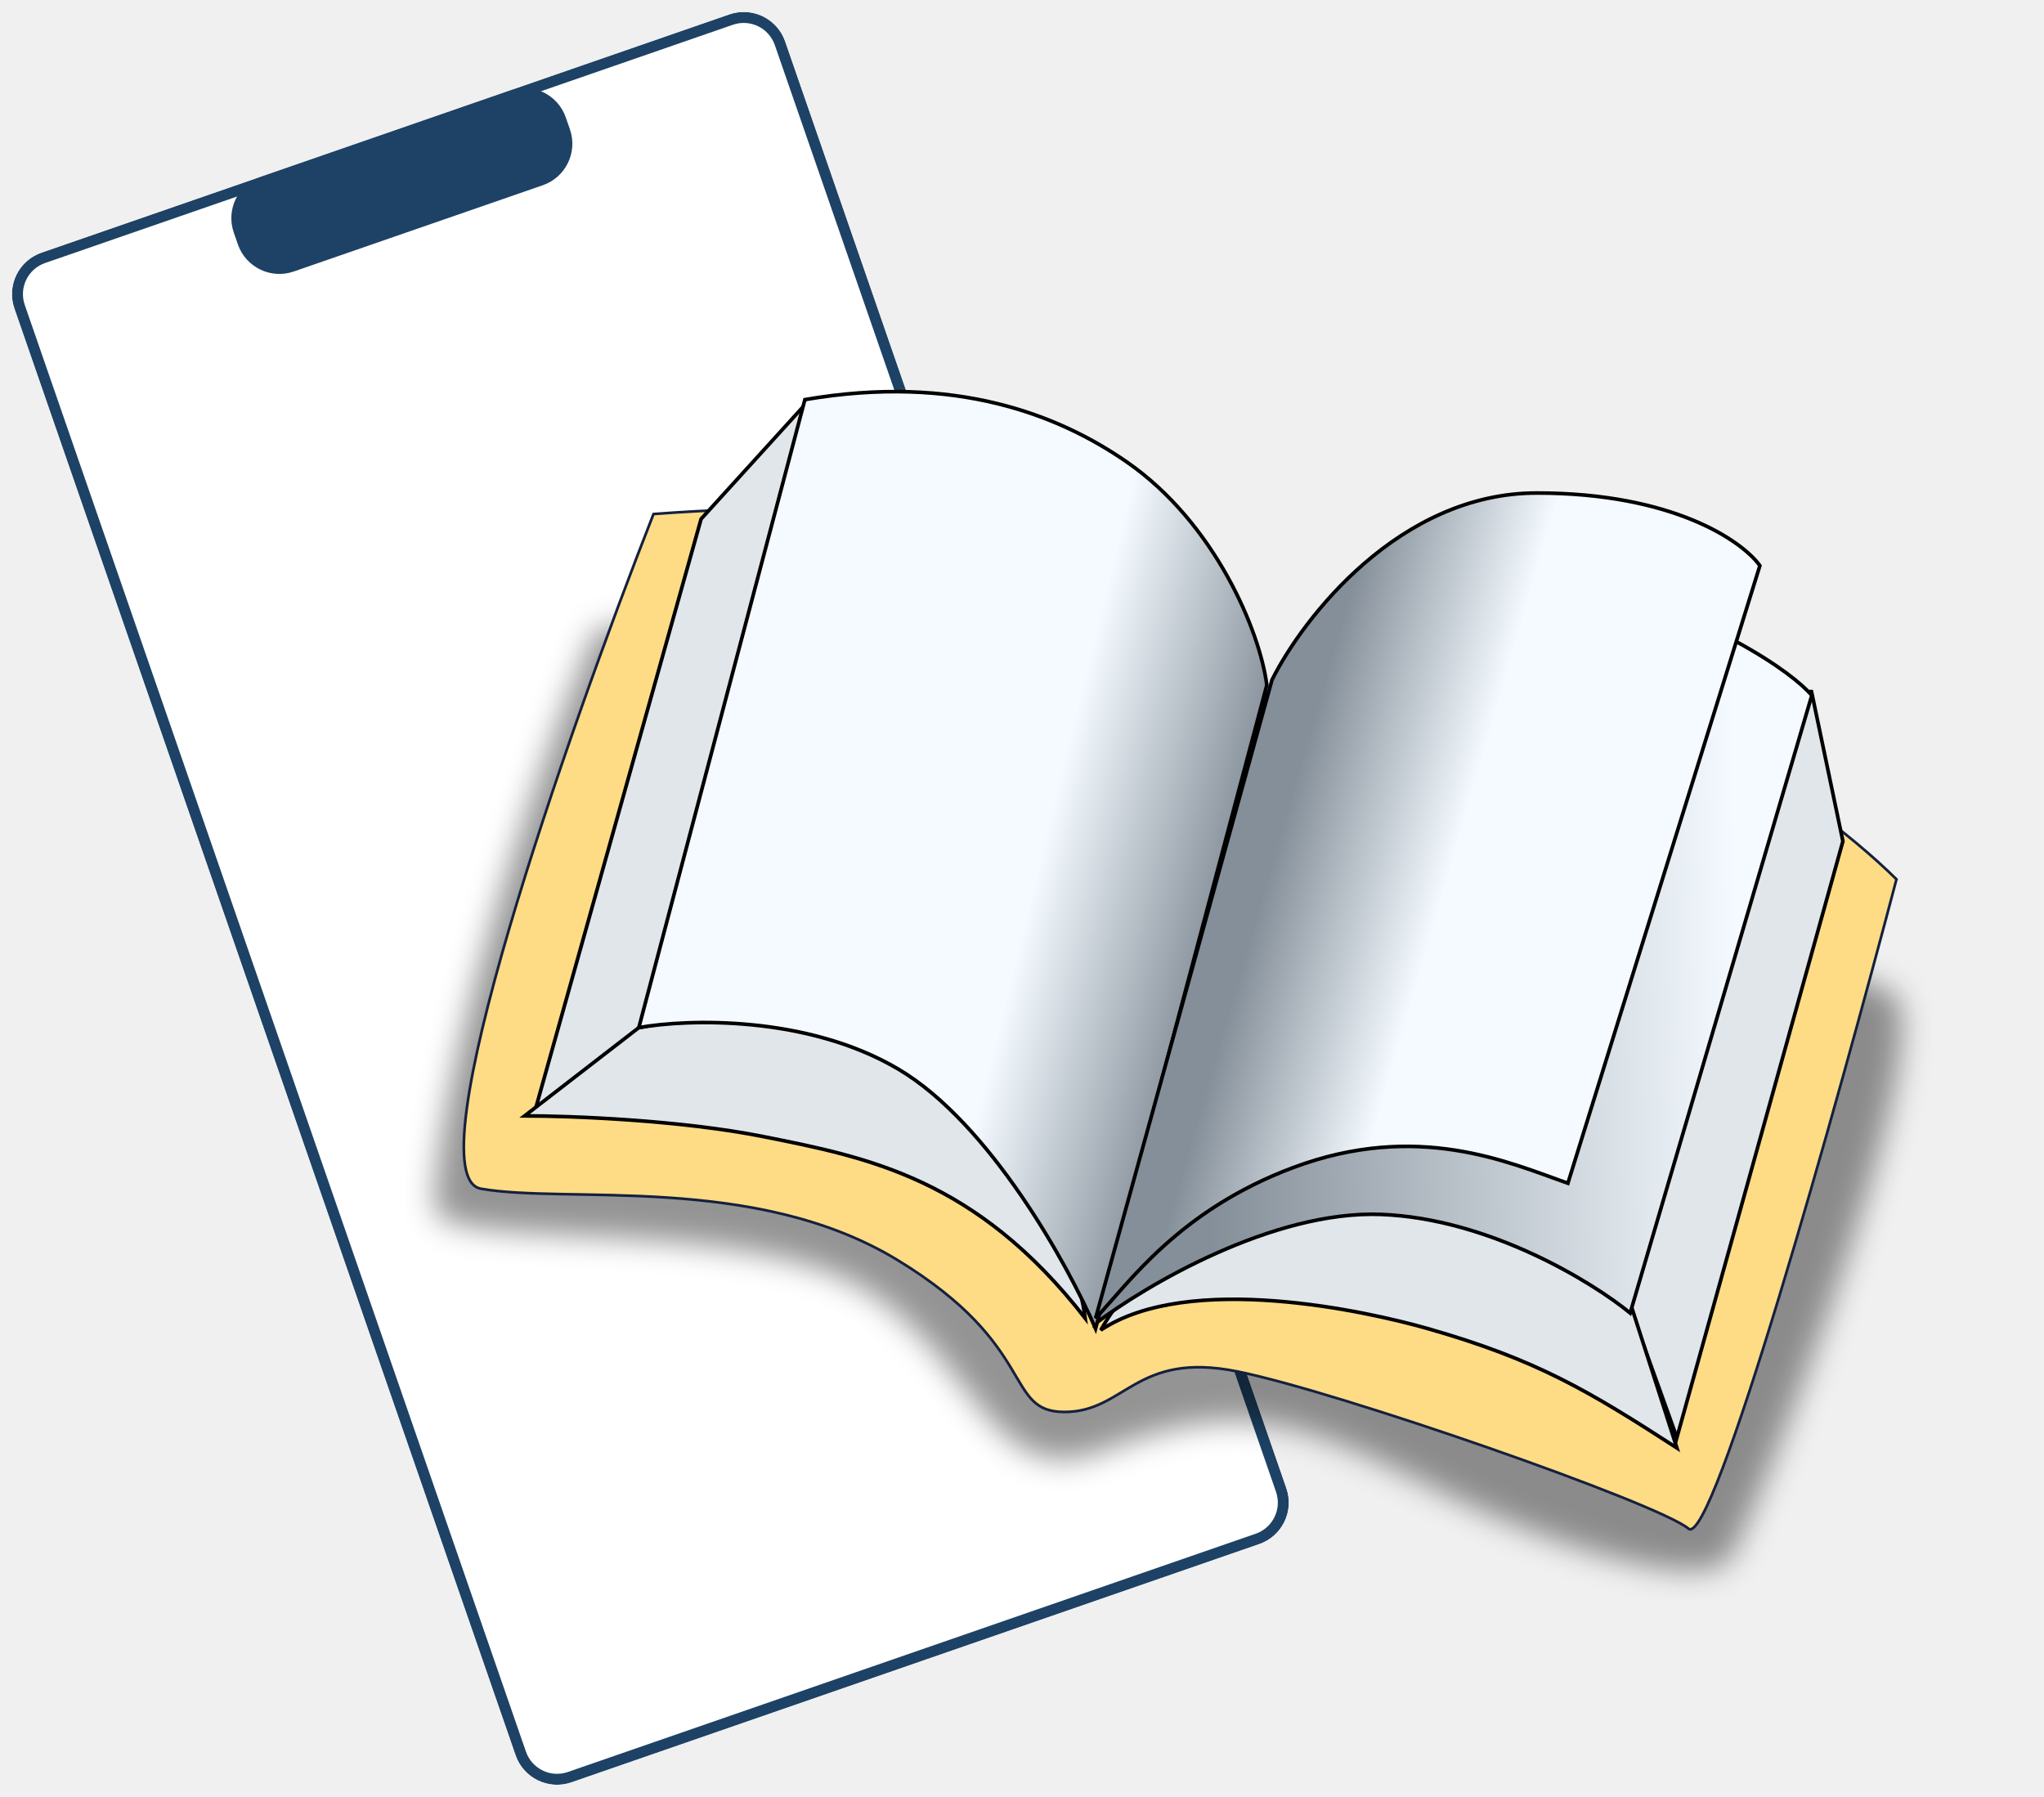
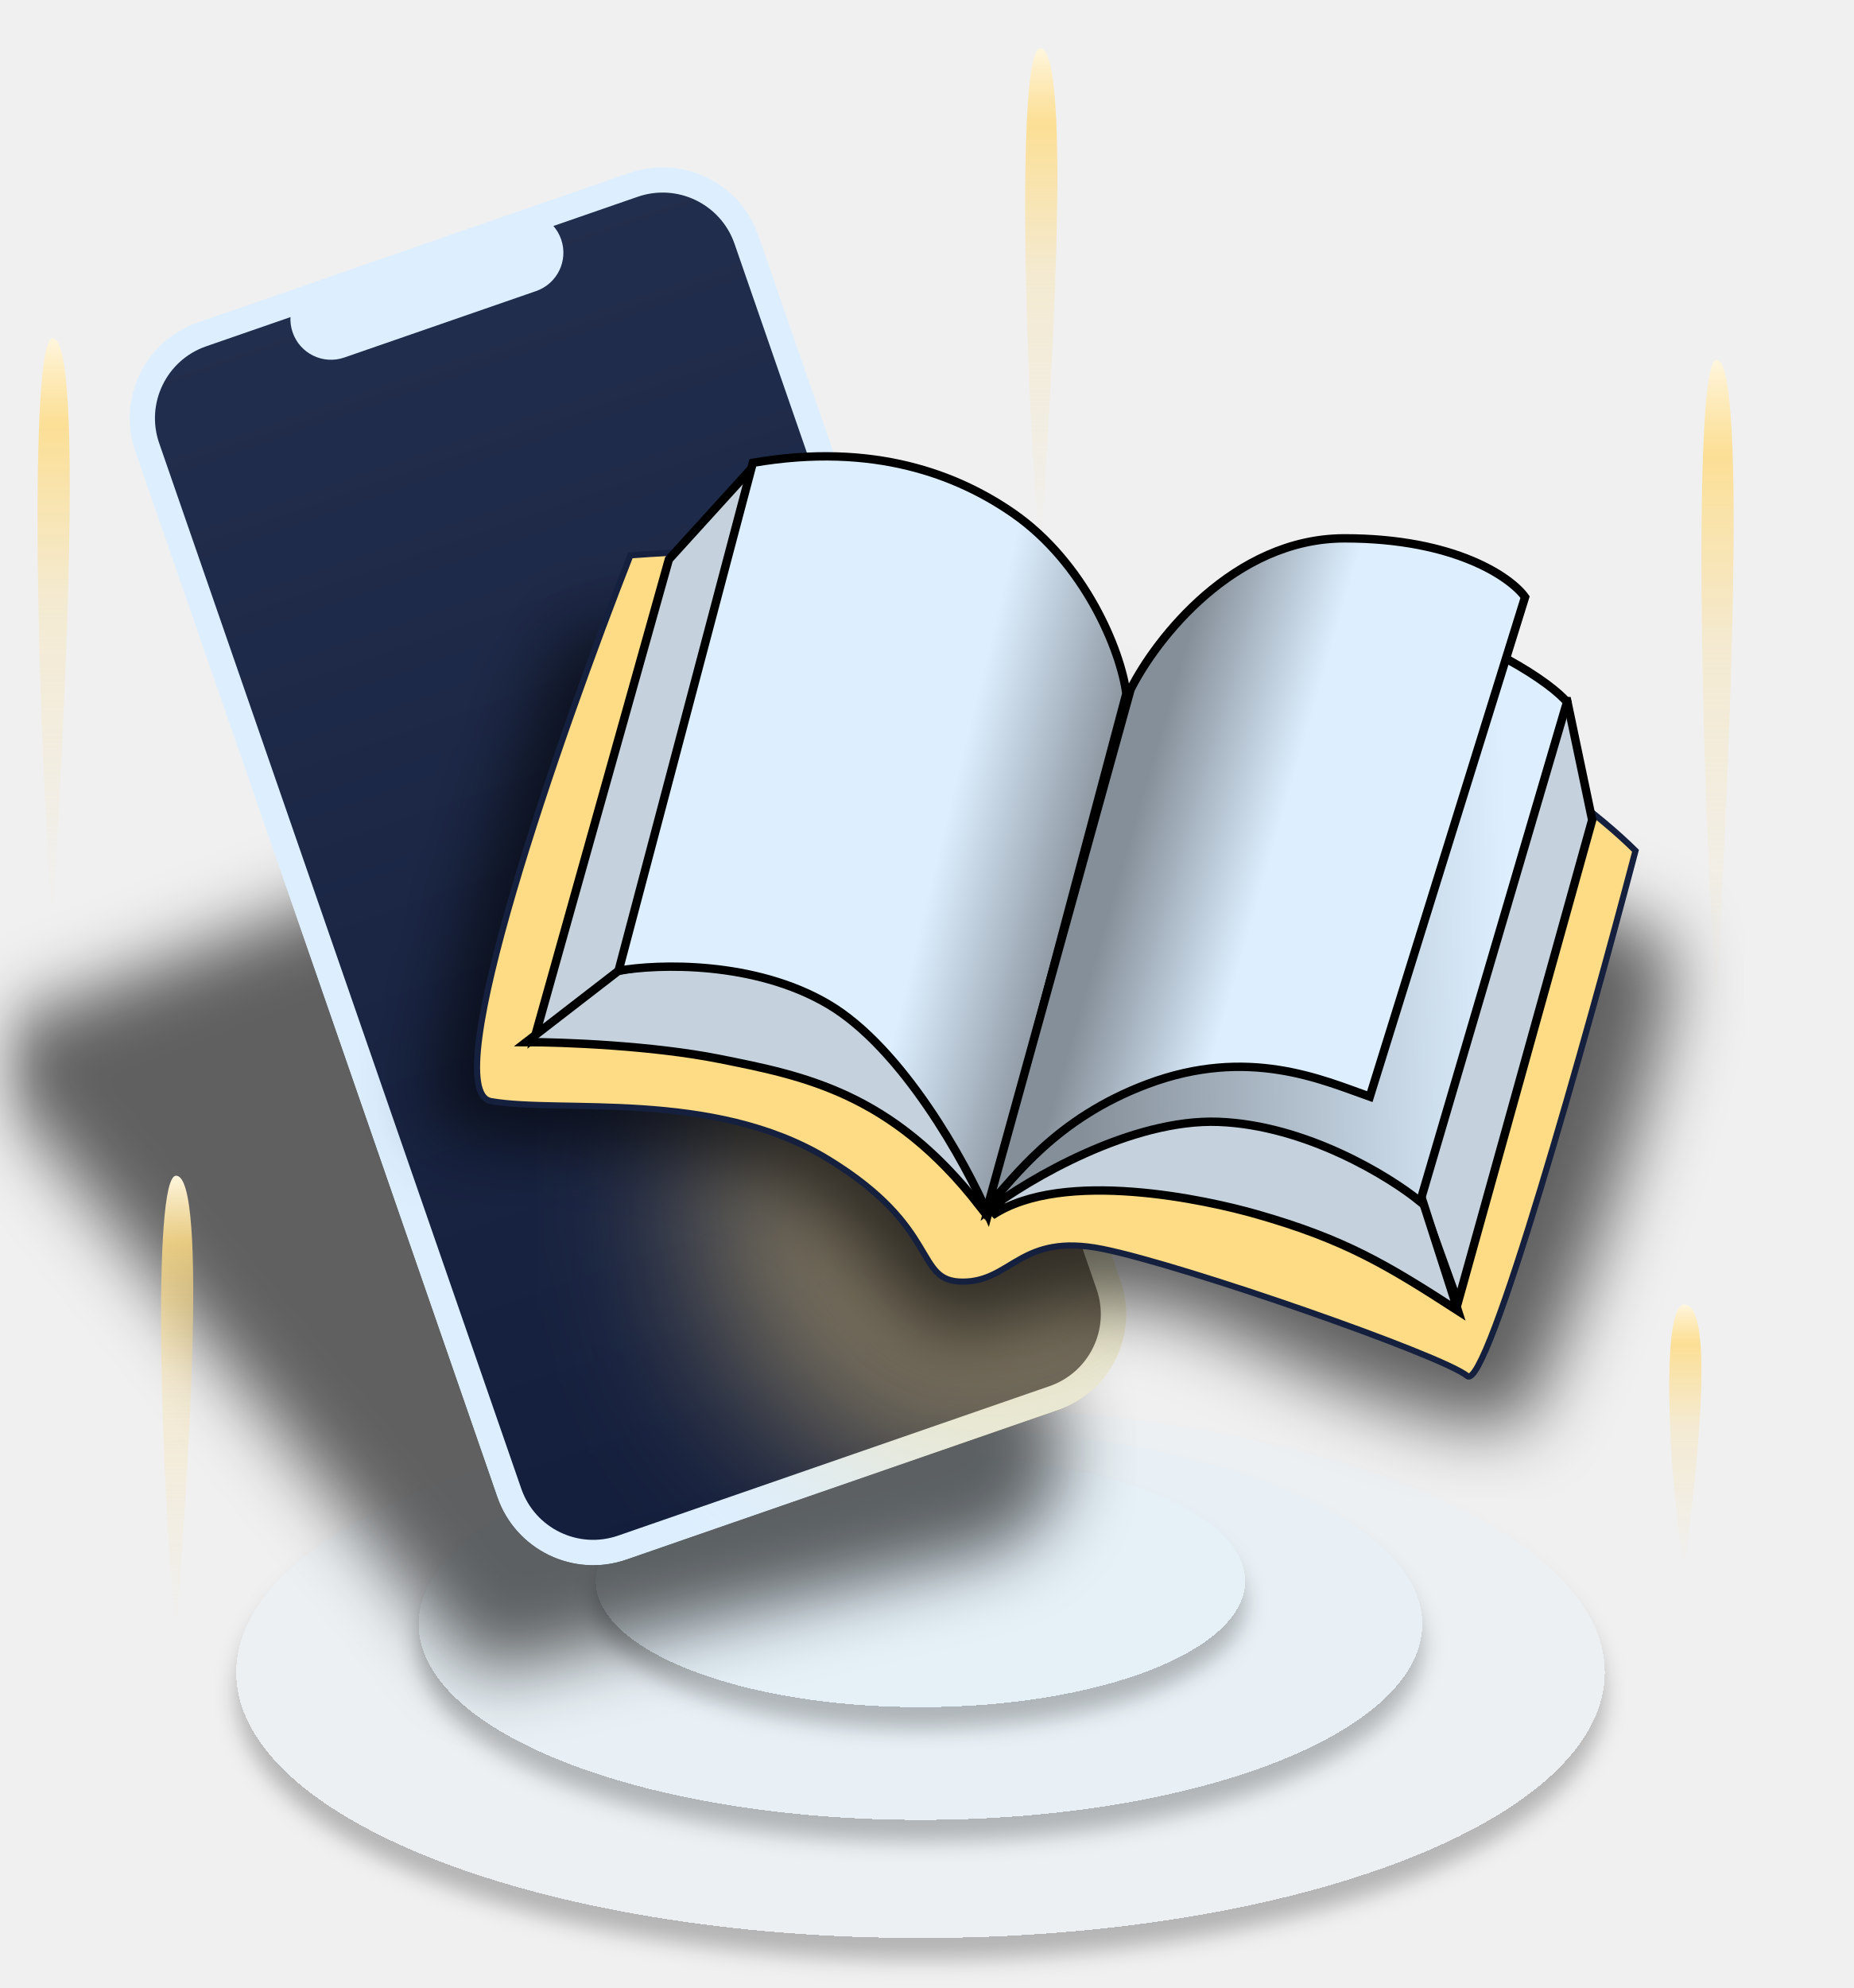
- <svg xmlns="http://www.w3.org/2000/svg" width="215" height="189" viewBox="0 0 215 189" fill="none">
-   <mask id="mask0_184_71" style="mask-type:alpha" maskUnits="userSpaceOnUse" x="1" y="1" width="135" height="187">
-     <rect x="0.735" y="28.444" width="84.652" height="169.14" rx="4.042" transform="rotate(-19.1066 0.734582 28.4437)" fill="url(#paint0_linear_184_71)" stroke="#DDEFFF" stroke-width="1.155" />
-   </mask>
-   <g mask="url(#mask0_184_71)">
-     <rect x="0.735" y="28.444" width="84.652" height="169.14" rx="4.042" transform="rotate(-19.1066 0.734582 28.4437)" fill="white" stroke="#1D4265" stroke-width="1.155" />
-     <rect x="23.077" y="20.093" width="36.963" height="10.561" rx="4.619" transform="rotate(-19.1066 23.0767 20.0933)" fill="#1D4265" />
+ <svg xmlns="http://www.w3.org/2000/svg" width="207" height="222" viewBox="0 0 207 222" fill="none">
+   <g clip-path="url(#clip0_97_419)">
+     <path d="M191.72 111.507C190.005 88.379 189.013 40.166 191.72 40.166C195.352 40.166 192.931 89.519 191.72 111.507Z" fill="url(#paint0_linear_97_419)" />
+     <path d="M116.183 61.749C114.468 43.479 113.476 5.396 116.183 5.396C119.815 5.396 117.394 44.38 116.183 61.749Z" fill="url(#paint1_linear_97_419)" />
+     <path d="M188.123 175.054C186.408 165.531 185.416 145.679 188.123 145.679C191.755 145.679 189.334 166 188.123 175.054Z" fill="url(#paint2_linear_97_419)" />
+     <path d="M5.875 102.515C4.16 81.524 3.168 37.769 5.875 37.769C9.507 37.769 7.086 82.559 5.875 102.515Z" fill="url(#paint3_linear_97_419)" />
+     <g filter="url(#filter0_d_97_419)">
+       <ellipse cx="102.814" cy="186.744" rx="76.436" ry="29.675" fill="#DDEFFF" fill-opacity="0.18" shape-rendering="crispEdges" />
+     </g>
+     <g filter="url(#filter1_d_97_419)">
+       <ellipse cx="102.814" cy="181.349" rx="56.053" ry="21.882" fill="#DDEFFF" fill-opacity="0.18" shape-rendering="crispEdges" />
+     </g>
+     <g filter="url(#filter2_d_97_419)">
+       <ellipse cx="102.814" cy="176.553" rx="36.27" ry="14.088" fill="#DDEFFF" fill-opacity="0.18" shape-rendering="crispEdges" />
+     </g>
+     <g filter="url(#filter3_f_97_419)">
+       <path d="M-4.197 116.303L53.655 93.822L115.264 153.281C122.074 159.854 118.941 171.355 109.739 173.567L53.655 187.044L-4.197 116.303Z" fill="black" fill-opacity="0.6" />
+     </g>
+     <path d="M19.664 182.248C17.949 165.728 16.957 131.291 19.664 131.291C23.296 131.291 20.874 166.542 19.664 182.248Z" fill="url(#paint4_linear_97_419)" />
+     <mask id="mask0_97_419" style="mask-type:alpha" maskUnits="userSpaceOnUse" x="14" y="18" width="112" height="157">
+       <rect x="13.193" y="40.579" width="70.845" height="143.39" rx="9.918" transform="rotate(-19.1066 13.1931 40.5792)" fill="url(#paint5_linear_97_419)" stroke="#DDEFFF" stroke-width="2.834" />
+     </mask>
+     <g mask="url(#mask0_97_419)">
+       <rect x="13.193" y="40.579" width="70.845" height="143.39" rx="9.918" transform="rotate(-19.1066 13.1931 40.5792)" fill="url(#paint6_linear_97_419)" stroke="#DDEFFF" stroke-width="2.834" />
+       <rect x="31.205" y="32.84" width="31.738" height="9.068" rx="4.534" transform="rotate(-19.1066 31.2054 32.84)" fill="#DDEFFF" />
+       <g filter="url(#filter4_f_97_419)">
+         <circle cx="110.908" cy="134.288" r="33.572" fill="#FEDC85" fill-opacity="0.43" />
+       </g>
+     </g>
+     <g filter="url(#filter5_f_97_419)">
+       <path d="M48.26 124.996C48.26 113.905 57.052 85.029 63.547 70.441C94.721 65.645 179.55 102.215 185.545 104.613C191.54 107.011 172.956 154.072 170.558 157.968C168.16 161.865 151.973 156.17 143.58 151.973C129.192 144.779 124.696 142.981 110.908 148.077C100.685 151.855 99.217 138.784 88.426 132.49C76.798 125.706 48.26 129.192 48.26 124.996Z" fill="black" fill-opacity="0.6" />
+     </g>
+     <path d="M54.835 122.957C48.603 121.857 62.624 81.871 70.414 62.015C75.727 61.616 80.892 61.455 85.902 61.502C100.852 61.641 111.11 79.176 123.109 82.204C137.493 85.835 152.932 75.415 162.474 80.659C171.752 85.757 178.586 90.964 182.676 95.006C177.331 115.32 166.089 155.49 163.89 153.657C161.14 151.366 132.273 141.286 123.109 139.453C113.944 137.62 113.028 143.118 107.529 143.118C102.031 143.118 105.238 137.162 92.408 129.372C79.578 121.582 62.624 124.332 54.835 122.957Z" fill="#FEDC85" stroke="#15203E" stroke-width="0.687" />
+     <path d="M84.087 52.151L74.712 62.465L59.714 115.905L69.089 108.873L84.087 52.151Z" fill="#C5D2DD" stroke="black" stroke-width="0.938" />
+     <path d="M174.977 77.929L177.838 91.57L162.844 145.432L158.625 133.713L174.977 77.929Z" fill="#C5D2DD" stroke="black" stroke-width="0.938" />
+     <path d="M95.34 112.622C104.025 117.506 108.623 128.715 109.404 134.653C99.559 121.997 89.715 120.122 80.34 118.247C72.839 116.748 62.839 116.373 58.776 116.373L69.089 108.404C78.933 106.528 87.84 108.403 95.34 112.622Z" fill="#C5D2DD" stroke="black" stroke-width="0.938" />
+     <path d="M129.092 124.339C119.205 125.581 113.777 130.521 110.811 135.723C118.779 130.433 134.897 134.033 140.343 135.589C150.187 138.401 154.875 141.213 162.844 146.369L158.625 133.244C146.905 124.807 137.63 123.267 129.092 124.339Z" fill="#C5D2DD" stroke="black" stroke-width="0.938" />
+     <path d="M125.808 78.4L110.342 135.122C114.873 131.684 126.373 124.902 136.123 125.276C145.874 125.651 155.187 131.369 158.625 134.182L175.029 78.398C173.31 76.366 166.309 71.273 152.059 67.148C137.808 63.024 128.621 72.931 125.808 78.4Z" fill="url(#paint7_linear_97_419)" stroke="black" stroke-width="0.938" />
+     <path d="M69.089 108.404L84.087 51.682C97.681 49.338 107.056 53.087 113.15 57.306C121.15 62.843 125.183 72.618 125.808 77.462L110.342 135.59C107.841 129.809 100.778 117.028 92.527 112.153C84.277 107.278 73.464 107.622 69.089 108.404Z" fill="url(#paint8_linear_97_419)" stroke="black" stroke-width="0.938" />
+     <path d="M150.183 60.117C137.808 60.117 129.089 71.368 126.277 76.994L110.342 134.653C113.31 131.528 117.841 124.926 128.154 121.058C139.404 116.838 147.686 120.588 152.999 122.463L170.341 66.678C168.778 64.491 162.559 60.116 150.183 60.117Z" fill="url(#paint9_linear_97_419)" stroke="black" stroke-width="0.938" />
  </g>
-   <g filter="url(#filter0_f_184_71)">
-     <path d="M45.727 127.016C45.727 114.656 55.526 82.473 62.764 66.215C97.508 60.869 192.052 101.627 198.733 104.299C205.415 106.972 184.702 159.422 182.029 163.765C179.357 168.108 161.317 161.76 151.963 157.083C135.927 149.065 130.916 147.061 115.548 152.74C104.155 156.951 102.519 142.384 90.493 135.368C77.533 127.808 45.727 131.693 45.727 127.016Z" fill="black" fill-opacity="0.42" />
-   </g>
-   <path d="M50.596 125.045C43.338 123.764 59.668 77.195 68.74 54.071C74.927 53.606 80.943 53.419 86.778 53.473C104.188 53.635 116.135 74.057 130.109 77.584C146.861 81.812 164.841 69.677 175.954 75.784C186.759 81.722 194.718 87.785 199.482 92.493C193.256 116.151 180.164 162.933 177.603 160.799C174.401 158.131 140.781 146.391 130.109 144.256C119.436 142.121 118.368 148.525 111.965 148.525C105.561 148.525 109.297 141.588 94.355 132.516C79.413 123.444 59.668 126.646 50.596 125.045Z" fill="#FEDC85" stroke="#15203E" stroke-width="0.28" />
-   <path d="M84.663 42.583L73.745 54.594L56.278 116.832L67.196 108.642L84.663 42.583Z" fill="#E1E6EB" stroke="black" stroke-width="0.382" />
-   <path d="M190.515 72.604L193.847 88.49L176.385 151.219L171.471 137.571L190.515 72.604Z" fill="#E1E6EB" stroke="black" stroke-width="0.382" />
-   <path d="M97.769 113.008C107.883 118.697 113.238 131.751 114.148 138.666C102.683 123.927 91.218 121.743 80.299 119.56C71.564 117.814 59.918 117.378 55.186 117.378L67.196 108.096C78.661 105.912 89.034 108.095 97.769 113.008Z" fill="#E1E6EB" stroke="black" stroke-width="0.382" />
-   <path d="M137.077 126.654C125.563 128.1 119.241 133.854 115.786 139.912C125.067 133.752 143.837 137.944 150.18 139.756C161.644 143.031 167.104 146.306 176.385 152.311L171.471 137.025C157.822 127.199 147.021 125.405 137.077 126.654Z" fill="#E1E6EB" stroke="black" stroke-width="0.382" />
-   <path d="M133.252 73.153L115.24 139.212C120.517 135.208 133.91 127.31 145.266 127.746C156.621 128.182 167.467 134.842 171.471 138.117L190.575 73.15C188.574 70.785 180.421 64.853 163.824 60.049C147.227 55.246 136.528 66.784 133.252 73.153Z" fill="url(#paint1_linear_184_71)" stroke="black" stroke-width="0.382" />
-   <path d="M67.196 108.096L84.663 42.038C100.495 39.307 111.414 43.674 118.511 48.587C127.827 55.036 132.524 66.42 133.252 72.061L115.24 139.758C112.328 133.025 104.102 118.14 94.493 112.462C84.884 106.785 72.292 107.186 67.196 108.096Z" fill="url(#paint2_linear_184_71)" stroke="black" stroke-width="0.382" />
-   <path d="M161.64 51.86C147.227 51.861 137.074 64.964 133.798 71.515L115.24 138.666C118.697 135.026 123.974 127.337 135.985 122.833C149.087 117.919 158.732 122.286 164.919 124.469L185.115 59.502C183.296 56.954 176.053 51.859 161.64 51.86Z" fill="url(#paint3_linear_184_71)" stroke="black" stroke-width="0.382" />
  <defs>
-     <filter id="filter0_f_184_71" x="42.617" y="62.623" width="160.546" height="105.703" filterUnits="userSpaceOnUse" color-interpolation-filters="sRGB">
+     <filter id="filter0_d_97_419" x="23.98" y="157.069" width="157.669" height="64.147" filterUnits="userSpaceOnUse" color-interpolation-filters="sRGB">
+       <feFlood flood-opacity="0" result="BackgroundImageFix" />
+       <feColorMatrix in="SourceAlpha" type="matrix" values="0 0 0 0 0 0 0 0 0 0 0 0 0 0 0 0 0 0 127 0" result="hardAlpha" />
+       <feOffset dy="2.398" />
+       <feGaussianBlur stdDeviation="1.199" />
+       <feComposite in2="hardAlpha" operator="out" />
+       <feColorMatrix type="matrix" values="0 0 0 0 0 0 0 0 0 0 0 0 0 0 0 0 0 0 0.25 0" />
+       <feBlend mode="normal" in2="BackgroundImageFix" result="effect1_dropShadow_97_419" />
+       <feBlend mode="normal" in="SourceGraphic" in2="effect1_dropShadow_97_419" result="shape" />
+     </filter>
+     <filter id="filter1_d_97_419" x="44.363" y="159.467" width="116.903" height="48.56" filterUnits="userSpaceOnUse" color-interpolation-filters="sRGB">
+       <feFlood flood-opacity="0" result="BackgroundImageFix" />
+       <feColorMatrix in="SourceAlpha" type="matrix" values="0 0 0 0 0 0 0 0 0 0 0 0 0 0 0 0 0 0 127 0" result="hardAlpha" />
+       <feOffset dy="2.398" />
+       <feGaussianBlur stdDeviation="1.199" />
+       <feComposite in2="hardAlpha" operator="out" />
+       <feColorMatrix type="matrix" values="0 0 0 0 0 0 0 0 0 0 0 0 0 0 0 0 0 0 0.25 0" />
+       <feBlend mode="normal" in2="BackgroundImageFix" result="effect1_dropShadow_97_419" />
+       <feBlend mode="normal" in="SourceGraphic" in2="effect1_dropShadow_97_419" result="shape" />
+     </filter>
+     <filter id="filter2_d_97_419" x="64.147" y="162.465" width="77.336" height="32.972" filterUnits="userSpaceOnUse" color-interpolation-filters="sRGB">
+       <feFlood flood-opacity="0" result="BackgroundImageFix" />
+       <feColorMatrix in="SourceAlpha" type="matrix" values="0 0 0 0 0 0 0 0 0 0 0 0 0 0 0 0 0 0 127 0" result="hardAlpha" />
+       <feOffset dy="2.398" />
+       <feGaussianBlur stdDeviation="1.199" />
+       <feComposite in2="hardAlpha" operator="out" />
+       <feColorMatrix type="matrix" values="0 0 0 0 0 0 0 0 0 0 0 0 0 0 0 0 0 0 0.25 0" />
+       <feBlend mode="normal" in2="BackgroundImageFix" result="effect1_dropShadow_97_419" />
+       <feBlend mode="normal" in="SourceGraphic" in2="effect1_dropShadow_97_419" result="shape" />
+     </filter>
+     <filter id="filter3_f_97_419" x="-12.17" y="85.849" width="139.079" height="109.169" filterUnits="userSpaceOnUse" color-interpolation-filters="sRGB">
      <feFlood flood-opacity="0" result="BackgroundImageFix" />
      <feBlend mode="normal" in="SourceGraphic" in2="BackgroundImageFix" result="shape" />
-       <feGaussianBlur stdDeviation="1.555" result="effect1_foregroundBlur_184_71" />
+       <feGaussianBlur stdDeviation="3.987" result="effect1_foregroundBlur_97_419" />
    </filter>
-     <linearGradient id="paint0_linear_184_71" x1="42.904" y1="28.087" x2="42.904" y2="198.381" gradientUnits="userSpaceOnUse">
+     <filter id="filter4_f_97_419" x="60.01" y="83.391" width="101.795" height="101.795" filterUnits="userSpaceOnUse" color-interpolation-filters="sRGB">
+       <feFlood flood-opacity="0" result="BackgroundImageFix" />
+       <feBlend mode="normal" in="SourceGraphic" in2="BackgroundImageFix" result="shape" />
+       <feGaussianBlur stdDeviation="8.663" result="effect1_foregroundBlur_97_419" />
+     </filter>
+     <filter id="filter5_f_97_419" x="40.286" y="62.035" width="154.417" height="105.209" filterUnits="userSpaceOnUse" color-interpolation-filters="sRGB">
+       <feFlood flood-opacity="0" result="BackgroundImageFix" />
+       <feBlend mode="normal" in="SourceGraphic" in2="BackgroundImageFix" result="shape" />
+       <feGaussianBlur stdDeviation="3.987" result="effect1_foregroundBlur_97_419" />
+     </filter>
+     <linearGradient id="paint0_linear_97_419" x1="191.84" y1="40.166" x2="191.84" y2="111.507" gradientUnits="userSpaceOnUse">
+       <stop stop-color="#FFF6DE" />
+       <stop offset="0.149" stop-color="#FEDC85" stop-opacity="0.841" />
+       <stop offset="0.455" stop-color="#FEDC85" stop-opacity="0.28" />
+       <stop offset="1" stop-color="#FEDC85" stop-opacity="0" />
+     </linearGradient>
+     <linearGradient id="paint1_linear_97_419" x1="116.303" y1="5.396" x2="116.303" y2="61.749" gradientUnits="userSpaceOnUse">
+       <stop stop-color="#FFF6DE" />
+       <stop offset="0.149" stop-color="#FEDC85" stop-opacity="0.841" />
+       <stop offset="0.455" stop-color="#FEDC85" stop-opacity="0.28" />
+       <stop offset="1" stop-color="#FEDC85" stop-opacity="0" />
+     </linearGradient>
+     <linearGradient id="paint2_linear_97_419" x1="188.243" y1="145.679" x2="188.243" y2="175.054" gradientUnits="userSpaceOnUse">
+       <stop stop-color="#FFF6DE" />
+       <stop offset="0.149" stop-color="#FEDC85" stop-opacity="0.841" />
+       <stop offset="0.455" stop-color="#FEDC85" stop-opacity="0.28" />
+       <stop offset="1" stop-color="#FEDC85" stop-opacity="0" />
+     </linearGradient>
+     <linearGradient id="paint3_linear_97_419" x1="5.995" y1="37.769" x2="5.995" y2="102.515" gradientUnits="userSpaceOnUse">
+       <stop stop-color="#FFF6DE" />
+       <stop offset="0.149" stop-color="#FEDC85" stop-opacity="0.841" />
+       <stop offset="0.455" stop-color="#FEDC85" stop-opacity="0.28" />
+       <stop offset="1" stop-color="#FEDC85" stop-opacity="0" />
+     </linearGradient>
+     <linearGradient id="paint4_linear_97_419" x1="19.784" y1="131.291" x2="19.784" y2="182.248" gradientUnits="userSpaceOnUse">
+       <stop stop-color="#FFF6DE" />
+       <stop offset="0.149" stop-color="#FEDC85" stop-opacity="0.841" />
+       <stop offset="0.455" stop-color="#FEDC85" stop-opacity="0.28" />
+       <stop offset="1" stop-color="#FEDC85" stop-opacity="0" />
+     </linearGradient>
+     <linearGradient id="paint5_linear_97_419" x1="48.23" y1="39.704" x2="48.23" y2="185.928" gradientUnits="userSpaceOnUse">
      <stop stop-color="#222E4D" />
      <stop offset="1" stop-color="#131E3C" />
    </linearGradient>
-     <linearGradient id="paint1_linear_184_71" x1="182.753" y1="97.579" x2="126.767" y2="98.778" gradientUnits="userSpaceOnUse">
-       <stop stop-color="#F4FAFF" />
+     <linearGradient id="paint6_linear_97_419" x1="48.23" y1="39.704" x2="48.23" y2="185.928" gradientUnits="userSpaceOnUse">
+       <stop stop-color="#222E4D" />
+       <stop offset="1" stop-color="#131E3C" />
+     </linearGradient>
+     <linearGradient id="paint7_linear_97_419" x1="168.312" y1="99.373" x2="120.24" y2="100.403" gradientUnits="userSpaceOnUse">
+       <stop stop-color="#DDEFFF" />
      <stop offset="1" stop-color="#858F99" />
    </linearGradient>
-     <linearGradient id="paint2_linear_184_71" x1="108.772" y1="92.78" x2="128.367" y2="97.579" gradientUnits="userSpaceOnUse">
-       <stop stop-color="#F4FAFF" />
+     <linearGradient id="paint8_linear_97_419" x1="104.788" y1="95.252" x2="121.613" y2="99.373" gradientUnits="userSpaceOnUse">
+       <stop stop-color="#DDEFFF" />
      <stop offset="1" stop-color="#858F99" />
    </linearGradient>
-     <linearGradient id="paint3_linear_184_71" x1="132.366" y1="95.579" x2="149.927" y2="100.674" gradientUnits="userSpaceOnUse">
+     <linearGradient id="paint9_linear_97_419" x1="125.047" y1="97.656" x2="140.126" y2="102.031" gradientUnits="userSpaceOnUse">
      <stop stop-color="#858F99" />
-       <stop offset="1" stop-color="#F4FAFF" />
+       <stop offset="1" stop-color="#DDEFFF" />
    </linearGradient>
+     <clipPath id="clip0_97_419">
+       <rect width="206.228" height="221.216" fill="white" />
+     </clipPath>
  </defs>
</svg>
